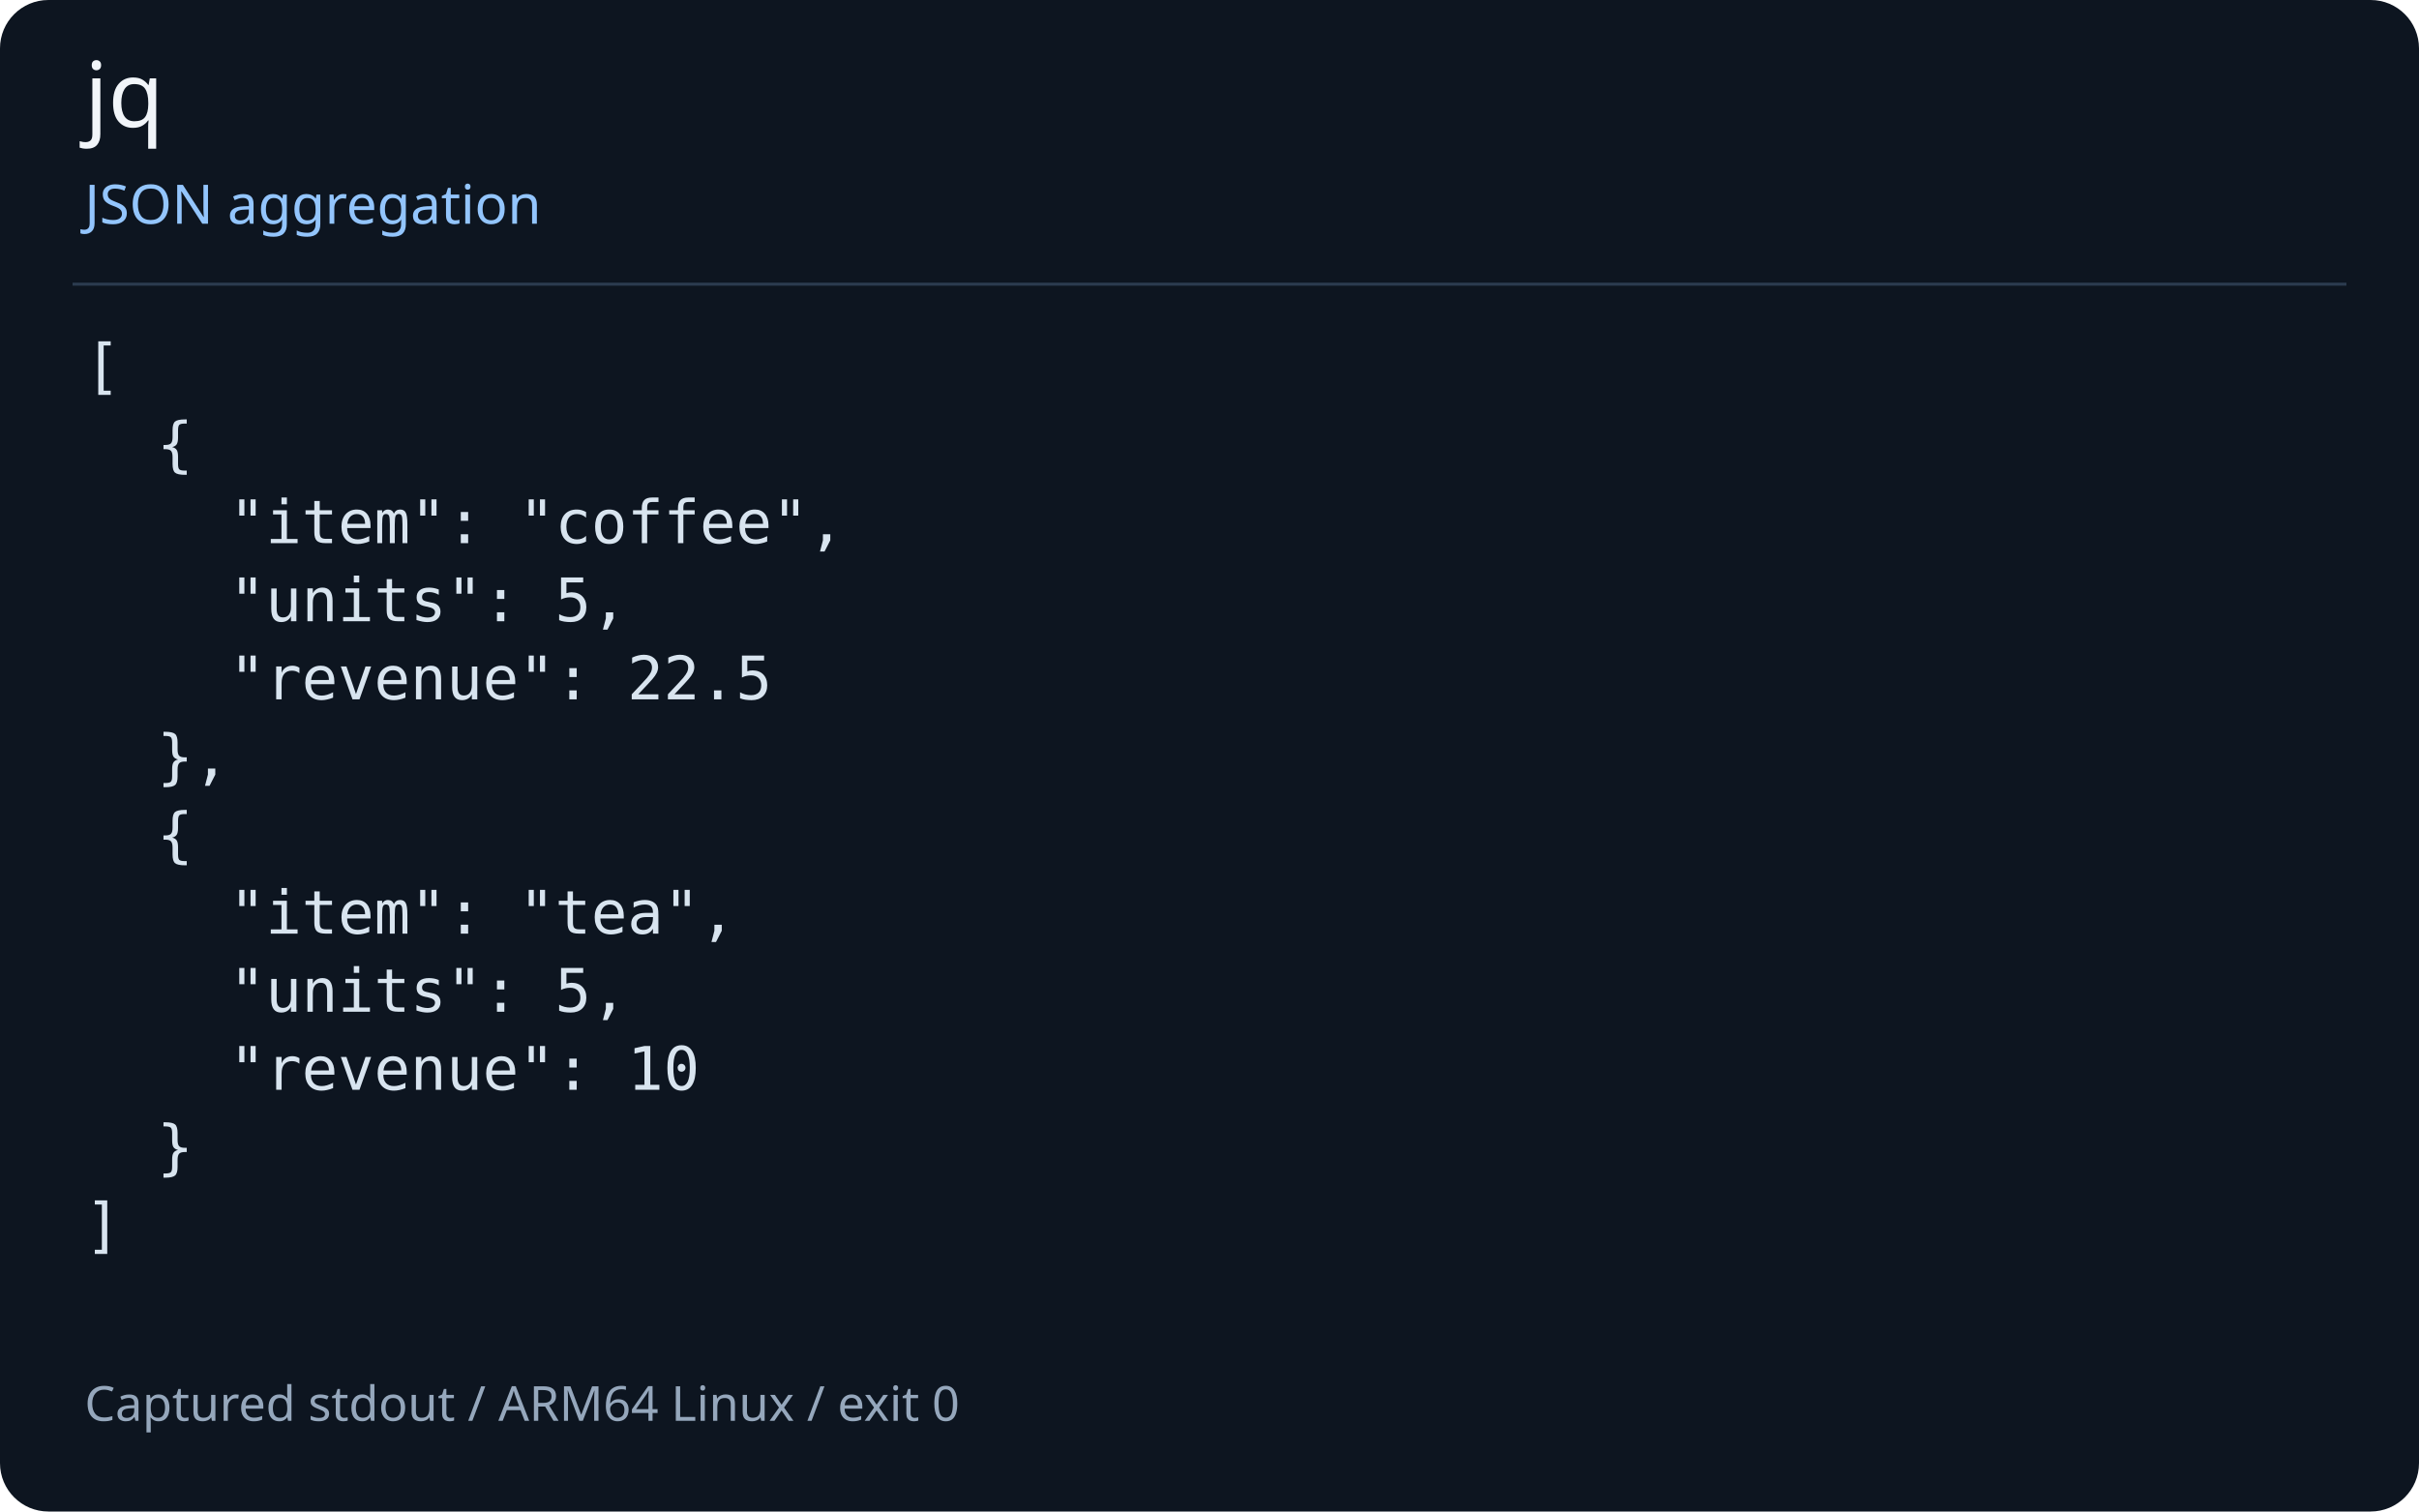
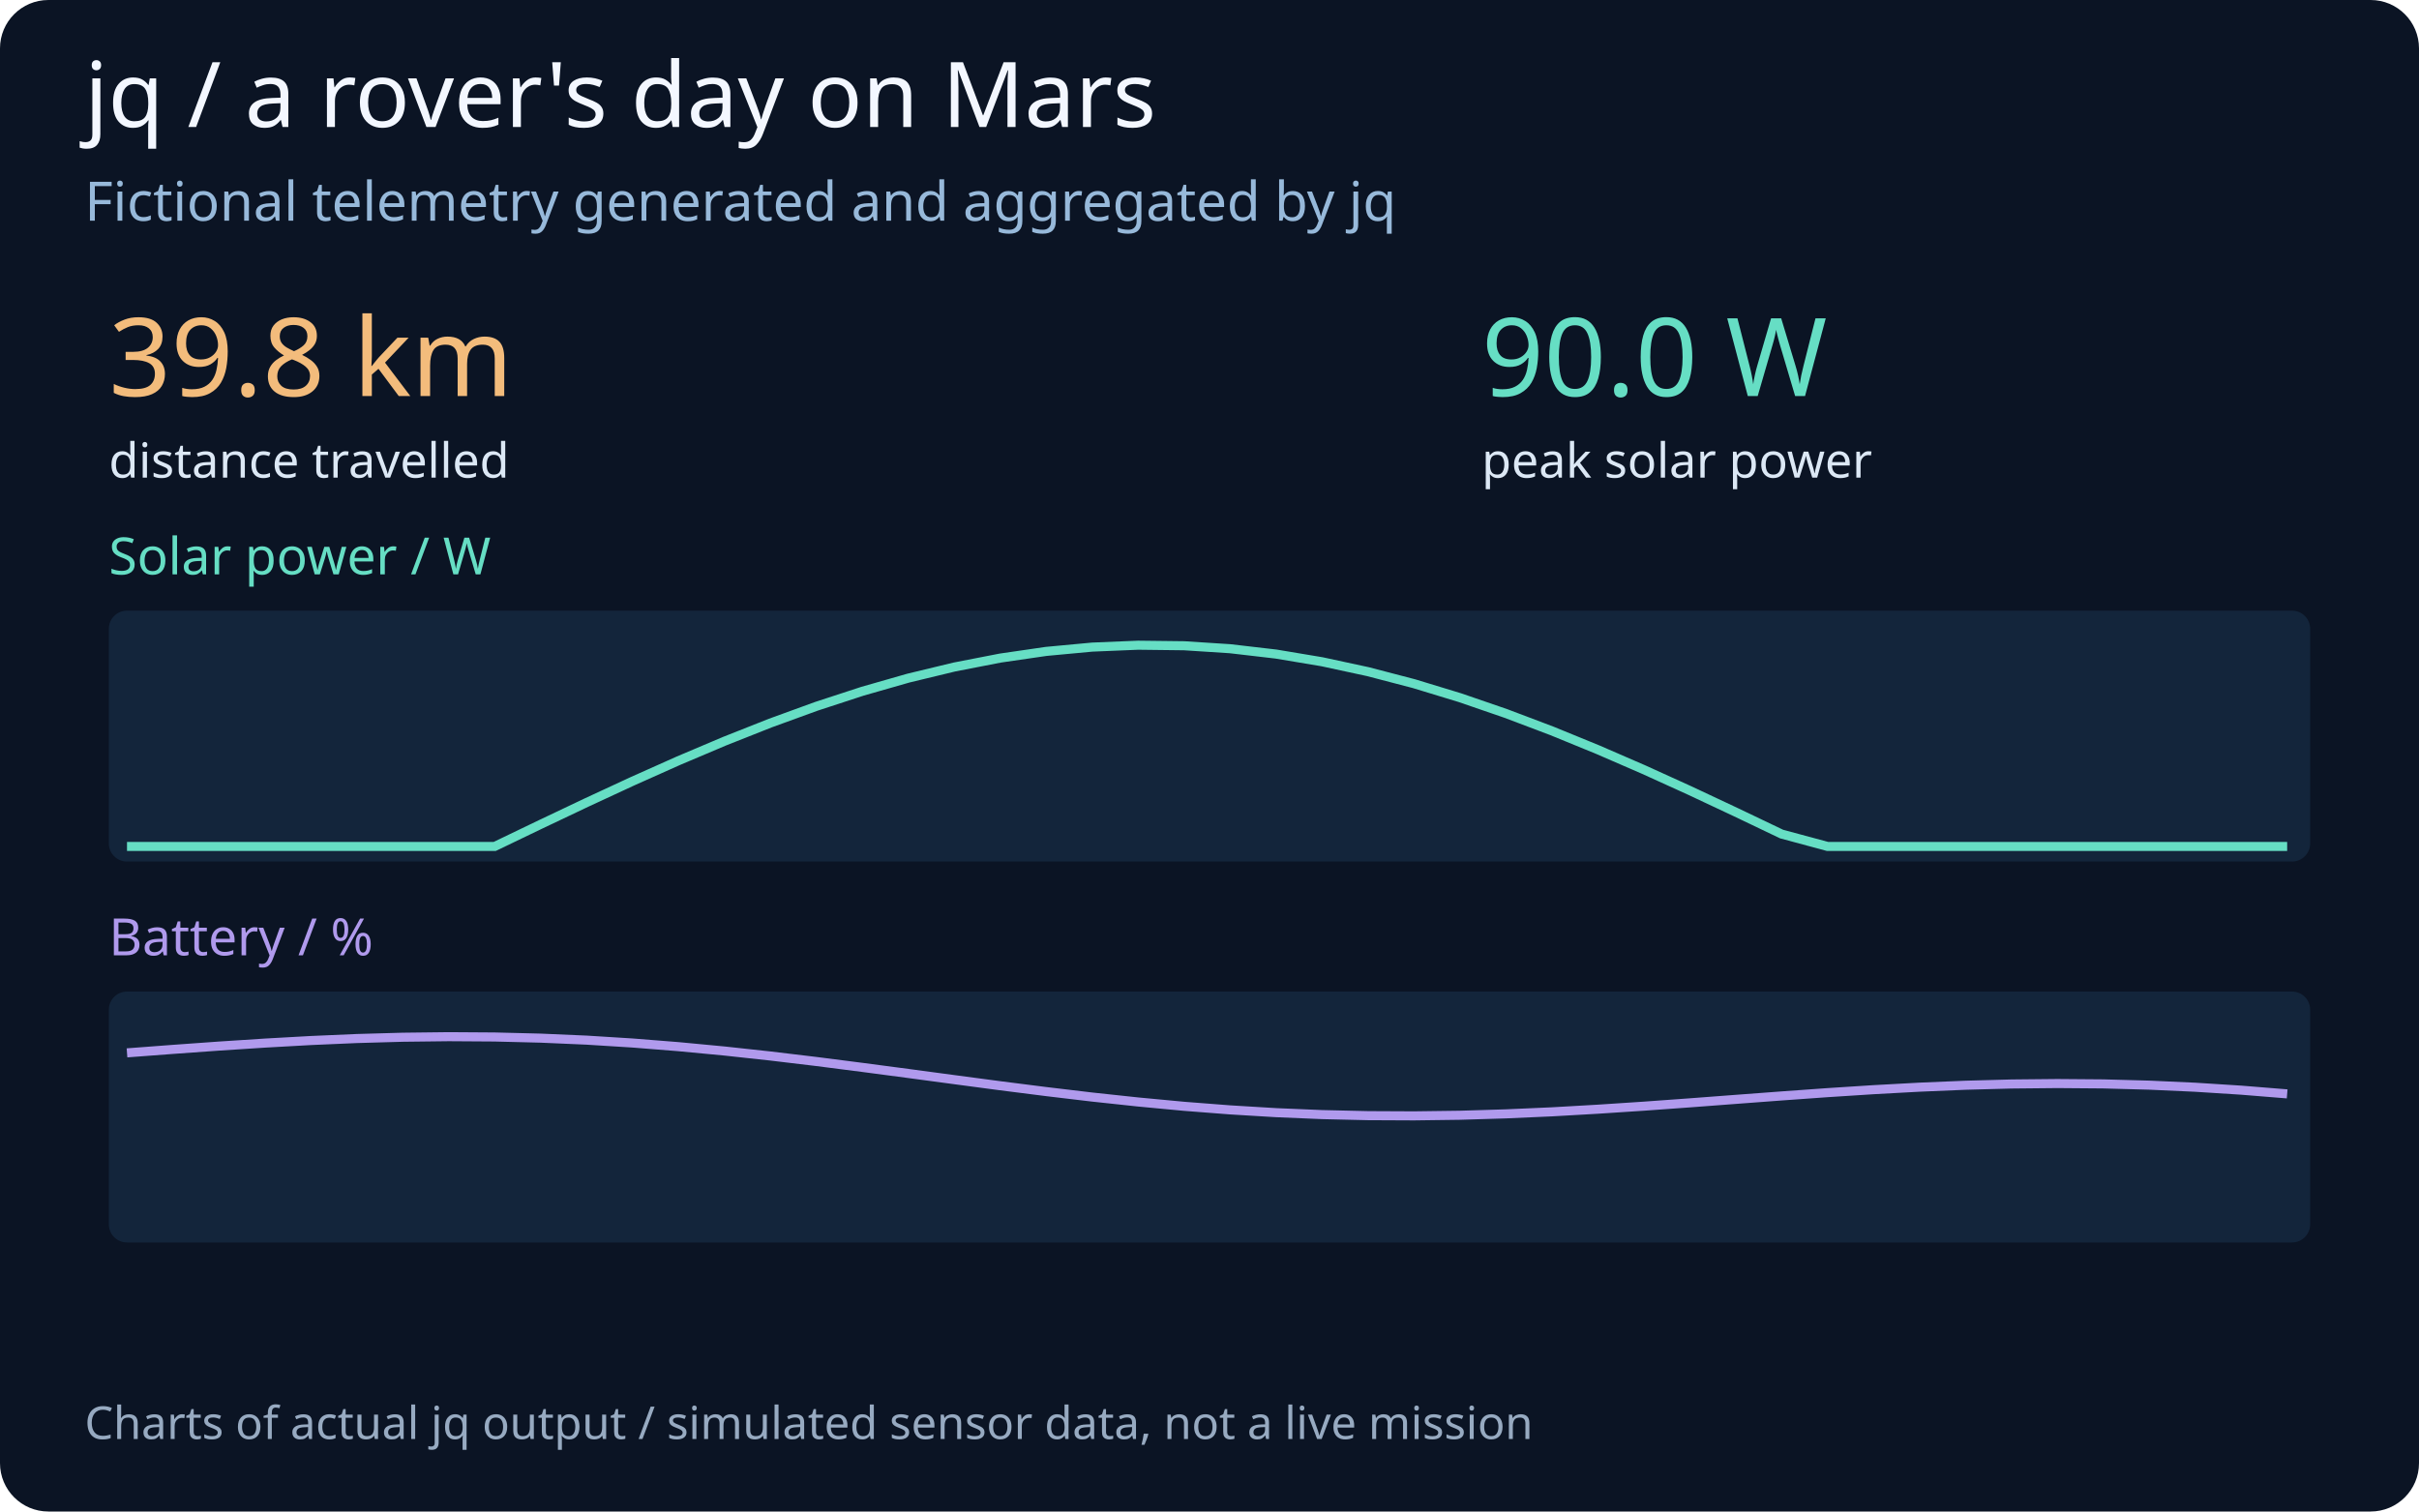
<svg xmlns="http://www.w3.org/2000/svg" width="800" height="500" viewBox="0 0 800 500">
-   <rect width="800" height="500" rx="16" fill="#0d1520" />
-   <path d="M24 94H776" stroke="#2b3b4f" />
-   <text x="28" y="42" font-family="sans-serif" font-size="30" fill="#f1f5f9" xml:space="preserve">jq</text>
-   <text x="28" y="74" font-family="sans-serif" font-size="18" fill="#93c5fd" xml:space="preserve">JSON aggregation</text>
-   <text x="28" y="128.0" font-family="monospace" font-size="19.872" fill="#d8e4ef" xml:space="preserve">[</text>
-   <text x="28" y="153.833" font-family="monospace" font-size="19.872" fill="#d8e4ef" xml:space="preserve">  {</text>
-   <text x="28" y="179.667" font-family="monospace" font-size="19.872" fill="#d8e4ef" xml:space="preserve">    "item": "coffee",</text>
-   <text x="28" y="205.5" font-family="monospace" font-size="19.872" fill="#d8e4ef" xml:space="preserve">    "units": 5,</text>
-   <text x="28" y="231.333" font-family="monospace" font-size="19.872" fill="#d8e4ef" xml:space="preserve">    "revenue": 22.5</text>
-   <text x="28" y="257.167" font-family="monospace" font-size="19.872" fill="#d8e4ef" xml:space="preserve">  },</text>
-   <text x="28" y="283.0" font-family="monospace" font-size="19.872" fill="#d8e4ef" xml:space="preserve">  {</text>
-   <text x="28" y="308.833" font-family="monospace" font-size="19.872" fill="#d8e4ef" xml:space="preserve">    "item": "tea",</text>
-   <text x="28" y="334.667" font-family="monospace" font-size="19.872" fill="#d8e4ef" xml:space="preserve">    "units": 5,</text>
-   <text x="28" y="360.5" font-family="monospace" font-size="19.872" fill="#d8e4ef" xml:space="preserve">    "revenue": 10</text>
-   <text x="28" y="386.333" font-family="monospace" font-size="19.872" fill="#d8e4ef" xml:space="preserve">  }</text>
-   <text x="28" y="412.167" font-family="monospace" font-size="19.872" fill="#d8e4ef" xml:space="preserve">]</text>
-   <text x="28" y="470" font-family="sans-serif" font-size="16" fill="#95a7bc" xml:space="preserve">Captured stdout / ARM64 Linux / exit 0</text>
+   <rect width="800" height="500" rx="16" fill="#0b1424" />
+   <text x="28" y="42" font-family="sans-serif" font-size="30" fill="#f3f7ff">jq / a rover's day on Mars</text>
+   <text x="28" y="73" font-family="sans-serif" font-size="18" fill="#97b9da">Fictional telemetry generated and aggregated by jq</text>
+   <text x="28" y="476" font-family="sans-serif" font-size="15" fill="#97aac1">Charts of actual jq output / simulated sensor data, not a live mission</text>
+   <text x="36" y="131" font-family="sans-serif" font-size="36" fill="#f3bc7c">39.8 km</text>
+   <text x="36" y="158" font-family="sans-serif" font-size="16" fill="#dce8f5">distance travelled</text>
+   <text x="490" y="131" font-family="sans-serif" font-size="36" fill="#66dec4">90.0 W</text>
+   <text x="490" y="158" font-family="sans-serif" font-size="16" fill="#dce8f5">peak solar power</text>
+   <text x="36" y="190" font-family="sans-serif" font-size="17" fill="#66dec4">Solar power / W</text>
+   <rect x="36" y="202" width="728" height="83" rx="6" fill="#13253b" />
+   <polyline points="42.00,280.00 57.20,280.00 72.40,280.00 87.60,280.00 102.80,280.00 118.00,280.00 133.20,280.00 148.40,280.00 163.60,280.00 178.80,272.69 194.00,265.47 209.20,258.42 224.40,251.63 239.60,245.19 254.80,239.17 270.00,233.64 285.20,228.67 300.40,224.32 315.60,220.65 330.80,217.69 346.00,215.48 361.20,214.06 376.40,213.43 391.60,213.61 406.80,214.59 422.00,216.36 437.20,218.90 452.40,222.18 467.60,226.15 482.80,230.78 498.00,236.01 513.20,241.76 528.40,247.98 543.60,254.58 558.80,261.49 574.00,268.63 589.20,275.90 604.40,280.00 619.60,280.00 634.80,280.00 650.00,280.00 665.20,280.00 680.40,280.00 695.60,280.00 710.80,280.00 726.00,280.00 741.20,280.00 756.40,280.00" fill="none" stroke="#66dec4" stroke-width="3" />
+   <text x="36" y="316" font-family="sans-serif" font-size="17" fill="#b09aed">Battery / %</text>
+   <rect x="36" y="328" width="728" height="83" rx="6" fill="#13253b" />
+   <polyline points="42.00,348.28 57.20,347.13 72.40,346.04 87.60,345.05 102.80,344.20 118.00,343.54 133.20,343.11 148.40,342.93 163.60,343.03 178.80,343.41 194.00,344.07 209.20,345.02 224.40,346.23 239.60,347.67 254.80,349.32 270.00,351.14 285.20,353.09 300.40,355.10 315.60,357.14 330.80,359.16 346.00,361.09 361.20,362.90 376.40,364.53 391.60,365.96 406.80,367.14 422.00,368.06 437.20,368.70 452.40,369.05 467.60,369.12 482.80,368.92 498.00,368.46 513.20,367.79 528.40,366.92 543.60,365.92 558.80,364.82 574.00,363.67 589.20,362.53 604.40,361.44 619.60,360.46 634.80,359.63 650.00,358.99 665.20,358.58 680.40,358.43 695.60,358.55 710.80,358.96 726.00,359.65 741.20,360.62 756.40,361.85" fill="none" stroke="#b09aed" stroke-width="3" />
</svg>
